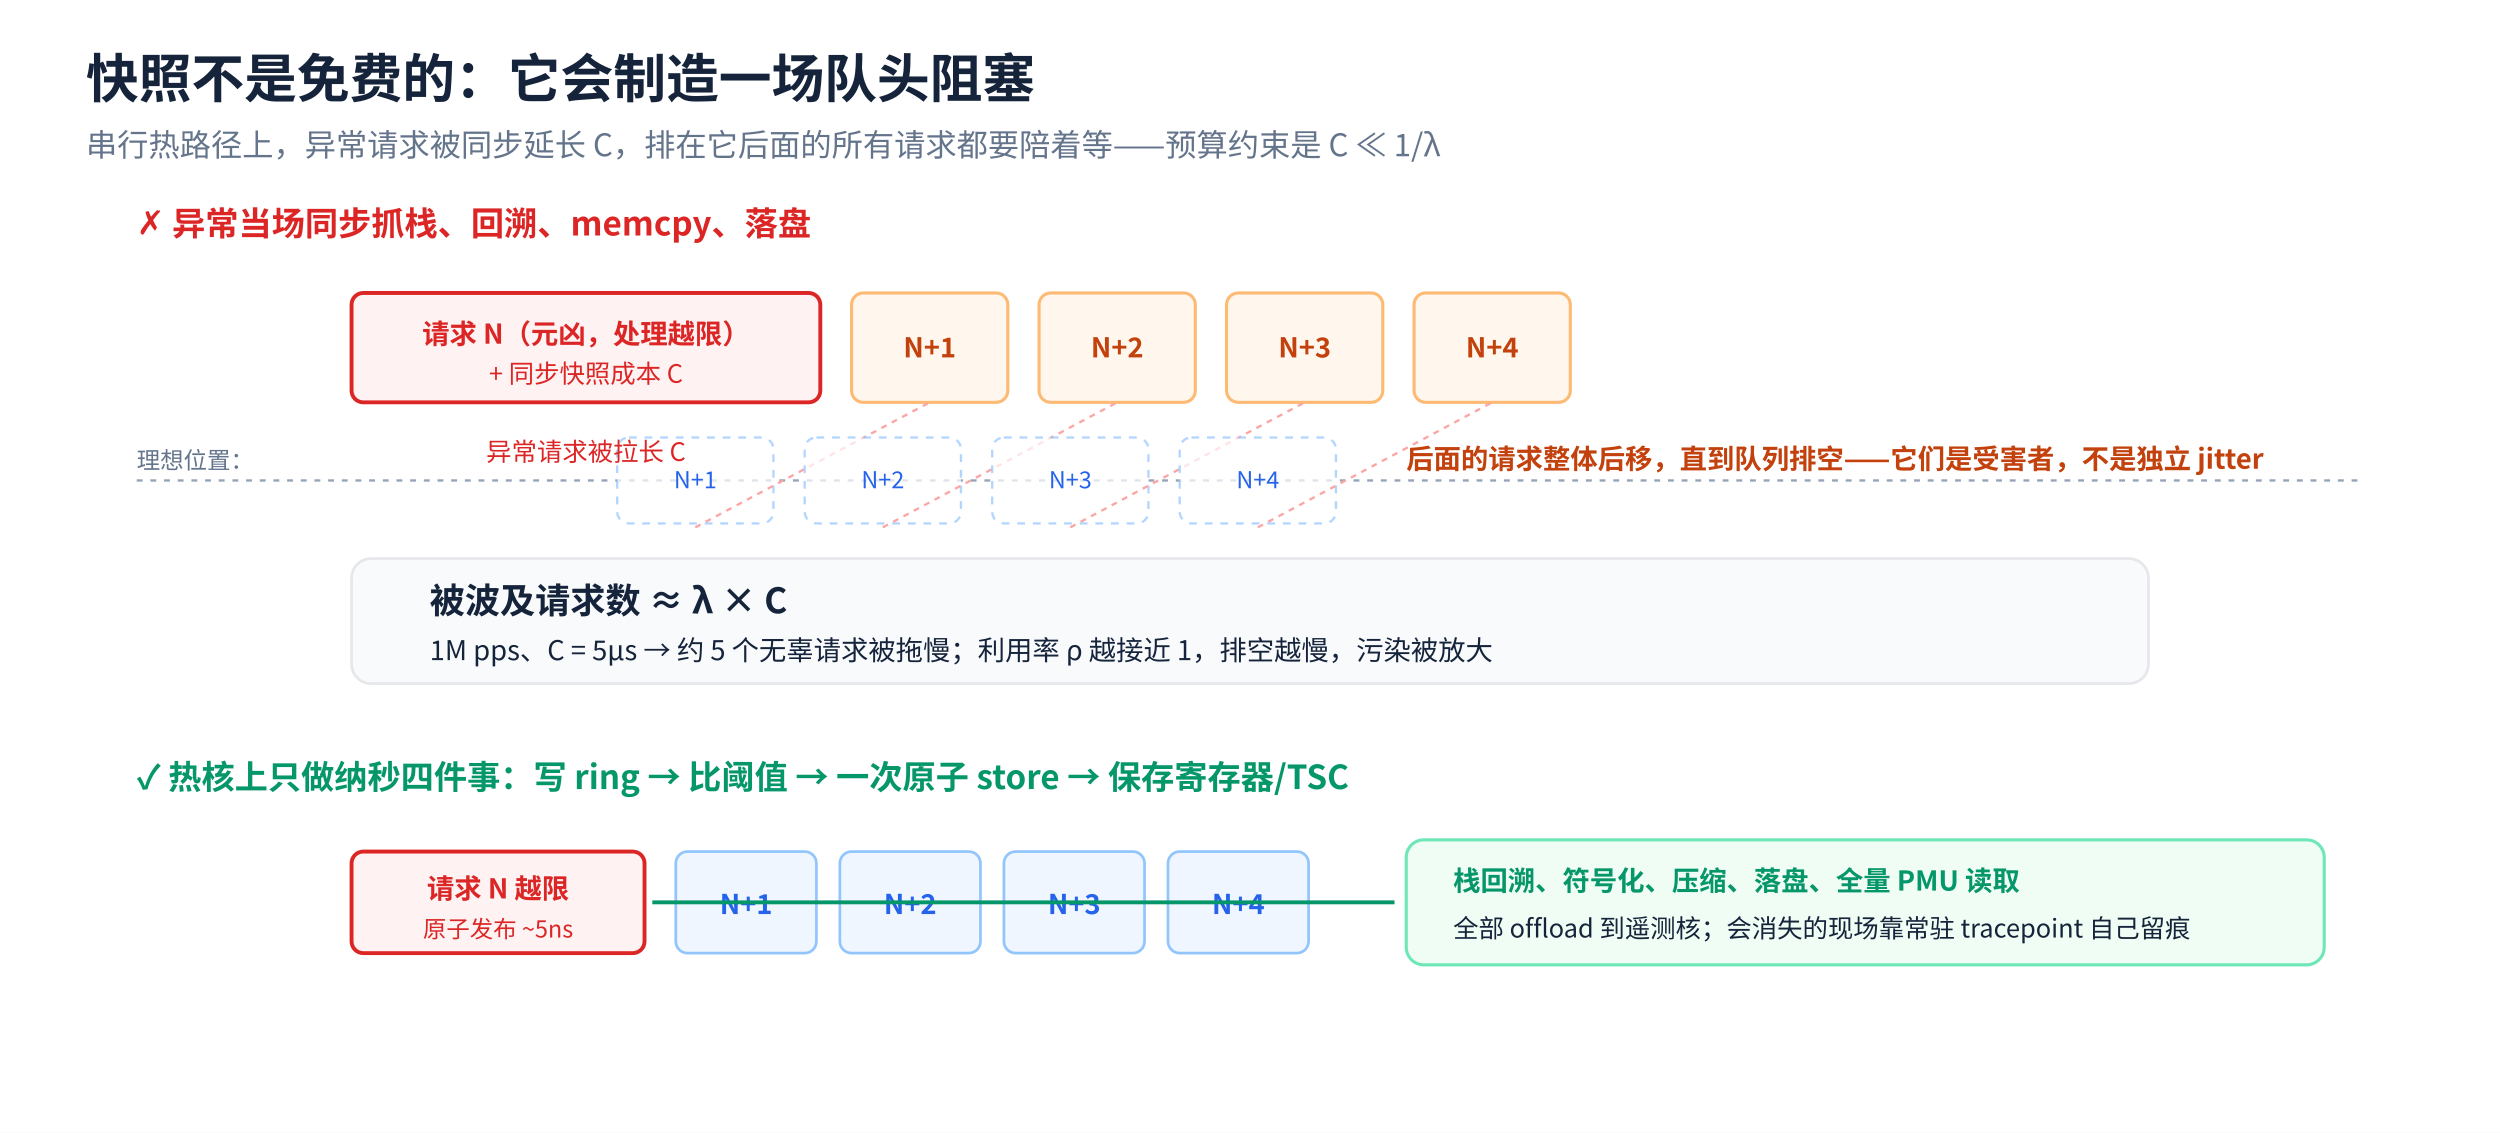
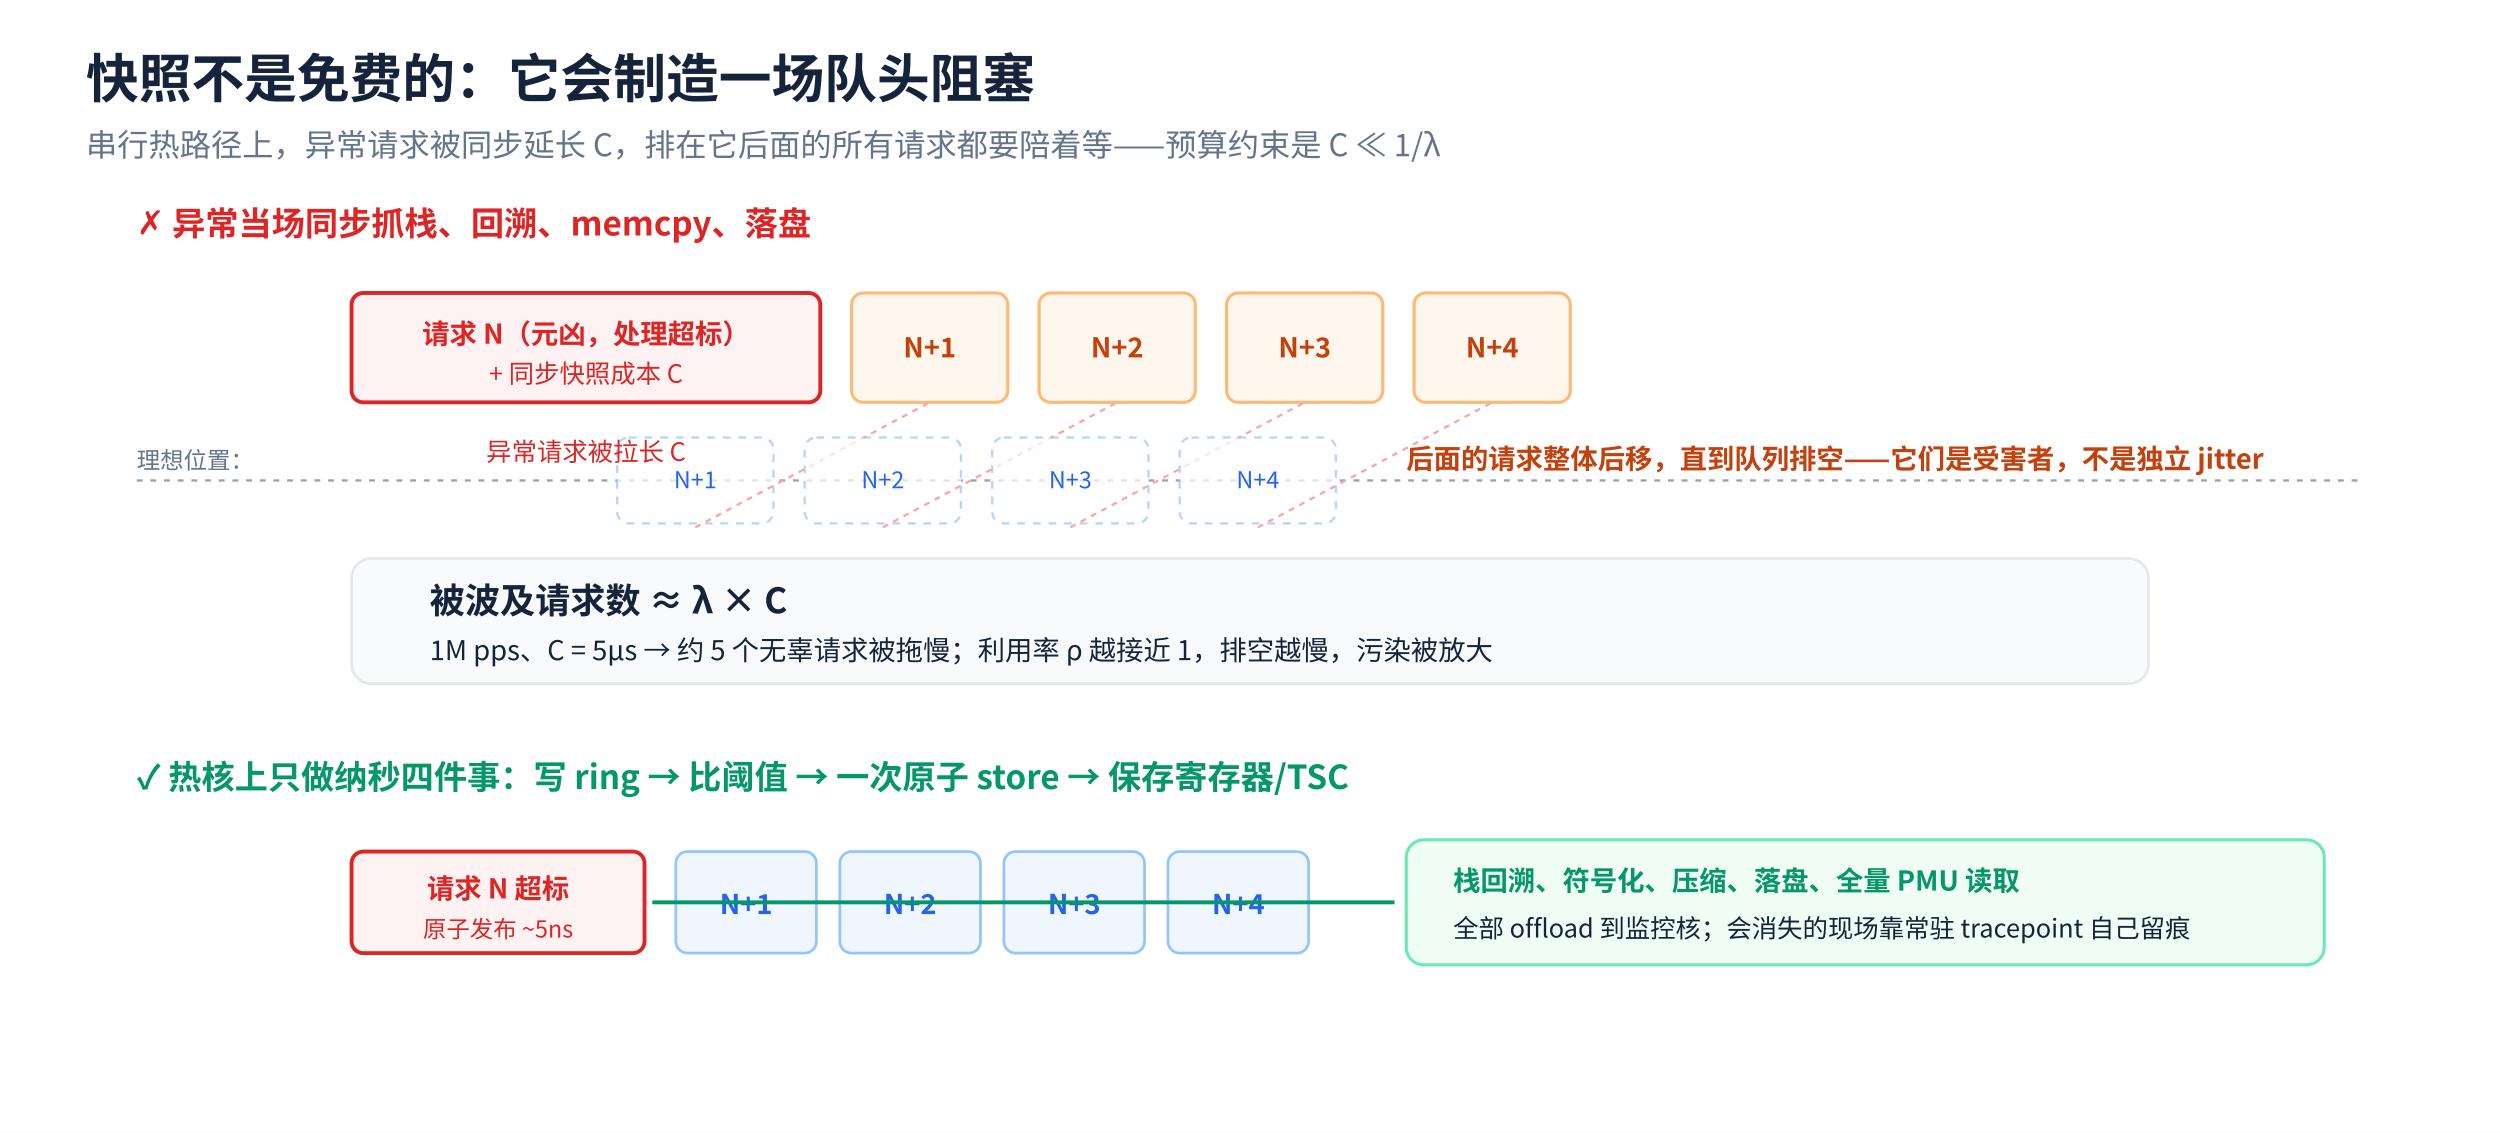
<svg xmlns="http://www.w3.org/2000/svg" width="1280" height="580" viewBox="0 0 1280 580">
  <rect x="0" y="0" width="1280" height="580" fill="#ffffff" />
  <text x="44" y="50" font-family="&quot;PingFang SC&quot;,&quot;Hiragino Sans GB&quot;,&quot;Microsoft YaHei&quot;,&quot;Noto Sans CJK SC&quot;,sans-serif" font-size="27" font-weight="600" fill="#15243b">快照不是免费的：它会制造一场队头阻塞</text>
  <text x="44" y="80" font-family="&quot;PingFang SC&quot;,&quot;Hiragino Sans GB&quot;,&quot;Microsoft YaHei&quot;,&quot;Noto Sans CJK SC&quot;,sans-serif" font-size="16" fill="#64748b">串行热路径上，异常请求被同步延长 C，排在它后面的所有请求都要陪着等——预算约束是 C ≪ 1/λ</text>
  <text x="70" y="120" font-family="&quot;PingFang SC&quot;,&quot;Hiragino Sans GB&quot;,&quot;Microsoft YaHei&quot;,&quot;Noto Sans CJK SC&quot;,sans-serif" font-size="17" font-weight="600" fill="#dc2626" text-anchor="start">✗ 异常当场同步抓栈、回溯、memcpy、落盘</text>
  <line x1="70" y1="246" x2="1210" y2="246" stroke="#94a3b8" stroke-width="1.2" stroke-dasharray="3 4" />
  <text x="70" y="240" font-family="&quot;PingFang SC&quot;,&quot;Hiragino Sans GB&quot;,&quot;Microsoft YaHei&quot;,&quot;Noto Sans CJK SC&quot;,sans-serif" font-size="12" font-weight="400" fill="#64748b" text-anchor="start">理想位置：</text>
  <rect x="180" y="150" width="240" height="56" rx="6" fill="#fef2f2" stroke="#dc2626" stroke-width="2" opacity="1.0" />
-   <text x="300" y="176" font-family="&quot;PingFang SC&quot;,&quot;Hiragino Sans GB&quot;,&quot;Microsoft YaHei&quot;,&quot;Noto Sans CJK SC&quot;,sans-serif" font-size="14" font-weight="600" fill="#dc2626" text-anchor="middle">请求 N（元凶，处理越限）</text>
+   <text x="300" y="176" font-family="&quot;PingFang SC&quot;,&quot;Hiragino Sans GB&quot;,&quot;Microsoft YaHei&quot;,&quot;Noto Sans CJK SC&quot;,sans-serif" font-size="14" font-weight="600" fill="#dc2626" text-anchor="middle">请求 N（元凶，处理超标）</text>
  <text x="300" y="196" font-family="&quot;PingFang SC&quot;,&quot;Hiragino Sans GB&quot;,&quot;Microsoft YaHei&quot;,&quot;Noto Sans CJK SC&quot;,sans-serif" font-size="13" font-weight="400" fill="#dc2626" text-anchor="middle">+ 同步快照成本 C</text>
  <rect x="436" y="150" width="80" height="56" rx="6" fill="#fff7ed" stroke="#fdba74" stroke-width="1.6" opacity="1.0" />
  <text x="476" y="183" font-family="&quot;PingFang SC&quot;,&quot;Hiragino Sans GB&quot;,&quot;Microsoft YaHei&quot;,&quot;Noto Sans CJK SC&quot;,sans-serif" font-size="14" font-weight="600" fill="#c2410c" text-anchor="middle">N+1</text>
  <rect x="316" y="224" width="80" height="44" rx="6" fill="#ffffff" stroke="#93c5fd" stroke-width="1.2" stroke-dasharray="4 4" opacity="0.7" />
  <text x="356" y="250" font-family="&quot;PingFang SC&quot;,&quot;Hiragino Sans GB&quot;,&quot;Microsoft YaHei&quot;,&quot;Noto Sans CJK SC&quot;,sans-serif" font-size="12" font-weight="400" fill="#2563eb" text-anchor="middle">N+1</text>
  <line x1="356" y1="270" x2="476" y2="206" stroke="#fca5a5" stroke-width="1.2" stroke-dasharray="3 3" />
  <rect x="532" y="150" width="80" height="56" rx="6" fill="#fff7ed" stroke="#fdba74" stroke-width="1.6" opacity="1.0" />
  <text x="572" y="183" font-family="&quot;PingFang SC&quot;,&quot;Hiragino Sans GB&quot;,&quot;Microsoft YaHei&quot;,&quot;Noto Sans CJK SC&quot;,sans-serif" font-size="14" font-weight="600" fill="#c2410c" text-anchor="middle">N+2</text>
  <rect x="412" y="224" width="80" height="44" rx="6" fill="#ffffff" stroke="#93c5fd" stroke-width="1.2" stroke-dasharray="4 4" opacity="0.7" />
  <text x="452" y="250" font-family="&quot;PingFang SC&quot;,&quot;Hiragino Sans GB&quot;,&quot;Microsoft YaHei&quot;,&quot;Noto Sans CJK SC&quot;,sans-serif" font-size="12" font-weight="400" fill="#2563eb" text-anchor="middle">N+2</text>
  <line x1="452" y1="270" x2="572" y2="206" stroke="#fca5a5" stroke-width="1.2" stroke-dasharray="3 3" />
  <rect x="628" y="150" width="80" height="56" rx="6" fill="#fff7ed" stroke="#fdba74" stroke-width="1.6" opacity="1.0" />
  <text x="668" y="183" font-family="&quot;PingFang SC&quot;,&quot;Hiragino Sans GB&quot;,&quot;Microsoft YaHei&quot;,&quot;Noto Sans CJK SC&quot;,sans-serif" font-size="14" font-weight="600" fill="#c2410c" text-anchor="middle">N+3</text>
  <rect x="508" y="224" width="80" height="44" rx="6" fill="#ffffff" stroke="#93c5fd" stroke-width="1.2" stroke-dasharray="4 4" opacity="0.7" />
  <text x="548" y="250" font-family="&quot;PingFang SC&quot;,&quot;Hiragino Sans GB&quot;,&quot;Microsoft YaHei&quot;,&quot;Noto Sans CJK SC&quot;,sans-serif" font-size="12" font-weight="400" fill="#2563eb" text-anchor="middle">N+3</text>
  <line x1="548" y1="270" x2="668" y2="206" stroke="#fca5a5" stroke-width="1.2" stroke-dasharray="3 3" />
  <rect x="724" y="150" width="80" height="56" rx="6" fill="#fff7ed" stroke="#fdba74" stroke-width="1.6" opacity="1.0" />
  <text x="764" y="183" font-family="&quot;PingFang SC&quot;,&quot;Hiragino Sans GB&quot;,&quot;Microsoft YaHei&quot;,&quot;Noto Sans CJK SC&quot;,sans-serif" font-size="14" font-weight="600" fill="#c2410c" text-anchor="middle">N+4</text>
  <rect x="604" y="224" width="80" height="44" rx="6" fill="#ffffff" stroke="#93c5fd" stroke-width="1.2" stroke-dasharray="4 4" opacity="0.7" />
  <text x="644" y="250" font-family="&quot;PingFang SC&quot;,&quot;Hiragino Sans GB&quot;,&quot;Microsoft YaHei&quot;,&quot;Noto Sans CJK SC&quot;,sans-serif" font-size="12" font-weight="400" fill="#2563eb" text-anchor="middle">N+4</text>
  <line x1="644" y1="270" x2="764" y2="206" stroke="#fca5a5" stroke-width="1.2" stroke-dasharray="3 3" />
  <text x="300" y="236" font-family="&quot;PingFang SC&quot;,&quot;Hiragino Sans GB&quot;,&quot;Microsoft YaHei&quot;,&quot;Noto Sans CJK SC&quot;,sans-serif" font-size="13" font-weight="400" fill="#dc2626" text-anchor="middle">异常请求被拉长 C</text>
  <text x="720" y="240" font-family="&quot;PingFang SC&quot;,&quot;Hiragino Sans GB&quot;,&quot;Microsoft YaHei&quot;,&quot;Noto Sans CJK SC&quot;,sans-serif" font-size="14" font-weight="600" fill="#c2410c" text-anchor="start">后面的请求整体后移，直到队列排空——它们是受害者，不是独立 jitter</text>
  <rect x="180" y="286" width="920" height="64" rx="10" fill="#f8fafc" stroke="#e5e7eb" stroke-width="1.4" opacity="1.0" />
  <text x="220" y="314" font-family="&quot;PingFang SC&quot;,&quot;Hiragino Sans GB&quot;,&quot;Microsoft YaHei&quot;,&quot;Noto Sans CJK SC&quot;,sans-serif" font-size="18" font-weight="600" fill="#15243b" text-anchor="start">被波及请求数 ≈ λ × C</text>
  <text x="220" y="338" font-family="&quot;PingFang SC&quot;,&quot;Hiragino Sans GB&quot;,&quot;Microsoft YaHei&quot;,&quot;Noto Sans CJK SC&quot;,sans-serif" font-size="14" font-weight="400" fill="#15243b" text-anchor="start">1M pps、C = 5µs  →  约 5 个无辜请求被拖慢；利用率 ρ 越接近 1，排空越慢，污染被放大</text>
  <text x="70" y="404" font-family="&quot;PingFang SC&quot;,&quot;Hiragino Sans GB&quot;,&quot;Microsoft YaHei&quot;,&quot;Noto Sans CJK SC&quot;,sans-serif" font-size="17" font-weight="600" fill="#059669" text-anchor="start">✓ 热核上只做纳秒四件事：写 ring → 比阈值 → 一次原子 store → 保存寄存器/TSC</text>
  <rect x="180" y="436" width="150" height="52" rx="6" fill="#fef2f2" stroke="#dc2626" stroke-width="2" opacity="1.0" />
-   <text x="255" y="460" font-family="&quot;PingFang SC&quot;,&quot;Hiragino Sans GB&quot;,&quot;Microsoft YaHei&quot;,&quot;Noto Sans CJK SC&quot;,sans-serif" font-size="14" font-weight="600" fill="#dc2626" text-anchor="middle">请求 N 越限</text>
+   <text x="255" y="460" font-family="&quot;PingFang SC&quot;,&quot;Hiragino Sans GB&quot;,&quot;Microsoft YaHei&quot;,&quot;Noto Sans CJK SC&quot;,sans-serif" font-size="14" font-weight="600" fill="#dc2626" text-anchor="middle">请求 N 超标</text>
  <text x="255" y="480" font-family="&quot;PingFang SC&quot;,&quot;Hiragino Sans GB&quot;,&quot;Microsoft YaHei&quot;,&quot;Noto Sans CJK SC&quot;,sans-serif" font-size="12" font-weight="400" fill="#dc2626" text-anchor="middle">原子发布 ~5ns</text>
  <rect x="346" y="436" width="72" height="52" rx="6" fill="#eff6ff" stroke="#93c5fd" stroke-width="1.4" opacity="1.0" />
  <text x="382" y="468" font-family="&quot;PingFang SC&quot;,&quot;Hiragino Sans GB&quot;,&quot;Microsoft YaHei&quot;,&quot;Noto Sans CJK SC&quot;,sans-serif" font-size="14" font-weight="600" fill="#2563eb" text-anchor="middle">N+1</text>
  <rect x="430" y="436" width="72" height="52" rx="6" fill="#eff6ff" stroke="#93c5fd" stroke-width="1.4" opacity="1.0" />
  <text x="466" y="468" font-family="&quot;PingFang SC&quot;,&quot;Hiragino Sans GB&quot;,&quot;Microsoft YaHei&quot;,&quot;Noto Sans CJK SC&quot;,sans-serif" font-size="14" font-weight="600" fill="#2563eb" text-anchor="middle">N+2</text>
  <rect x="514" y="436" width="72" height="52" rx="6" fill="#eff6ff" stroke="#93c5fd" stroke-width="1.4" opacity="1.0" />
  <text x="550" y="468" font-family="&quot;PingFang SC&quot;,&quot;Hiragino Sans GB&quot;,&quot;Microsoft YaHei&quot;,&quot;Noto Sans CJK SC&quot;,sans-serif" font-size="14" font-weight="600" fill="#2563eb" text-anchor="middle">N+3</text>
  <rect x="598" y="436" width="72" height="52" rx="6" fill="#eff6ff" stroke="#93c5fd" stroke-width="1.4" opacity="1.0" />
  <text x="634" y="468" font-family="&quot;PingFang SC&quot;,&quot;Hiragino Sans GB&quot;,&quot;Microsoft YaHei&quot;,&quot;Noto Sans CJK SC&quot;,sans-serif" font-size="14" font-weight="600" fill="#2563eb" text-anchor="middle">N+4</text>
  <rect x="720" y="430" width="470" height="64" rx="9" fill="#f0fdf4" stroke="#6ee7b7" stroke-width="1.6" opacity="1.0" />
  <text x="744" y="456" font-family="&quot;PingFang SC&quot;,&quot;Hiragino Sans GB&quot;,&quot;Microsoft YaHei&quot;,&quot;Noto Sans CJK SC&quot;,sans-serif" font-size="14" font-weight="600" fill="#059669" text-anchor="start">栈回溯、符号化、压缩、落盘、全量 PMU 读取</text>
-   <text x="744" y="480" font-family="&quot;PingFang SC&quot;,&quot;Hiragino Sans GB&quot;,&quot;Microsoft YaHei&quot;,&quot;Noto Sans CJK SC&quot;,sans-serif" font-size="13" font-weight="400" fill="#15243b" text-anchor="start">全部 offload 到遥测核；会消失的现场靠常驻 tracepoint 自己留痕</text>
+   <text x="744" y="480" font-family="&quot;PingFang SC&quot;,&quot;Hiragino Sans GB&quot;,&quot;Microsoft YaHei&quot;,&quot;Noto Sans CJK SC&quot;,sans-serif" font-size="13" font-weight="400" fill="#15243b" text-anchor="start">全部 offload 到监控核；会消失的现场靠常驻 tracepoint 自己留痕</text>
  <line x1="334" y1="462" x2="714" y2="462" stroke="#059669" stroke-width="2" marker-end="url(#ah)" />
</svg>
